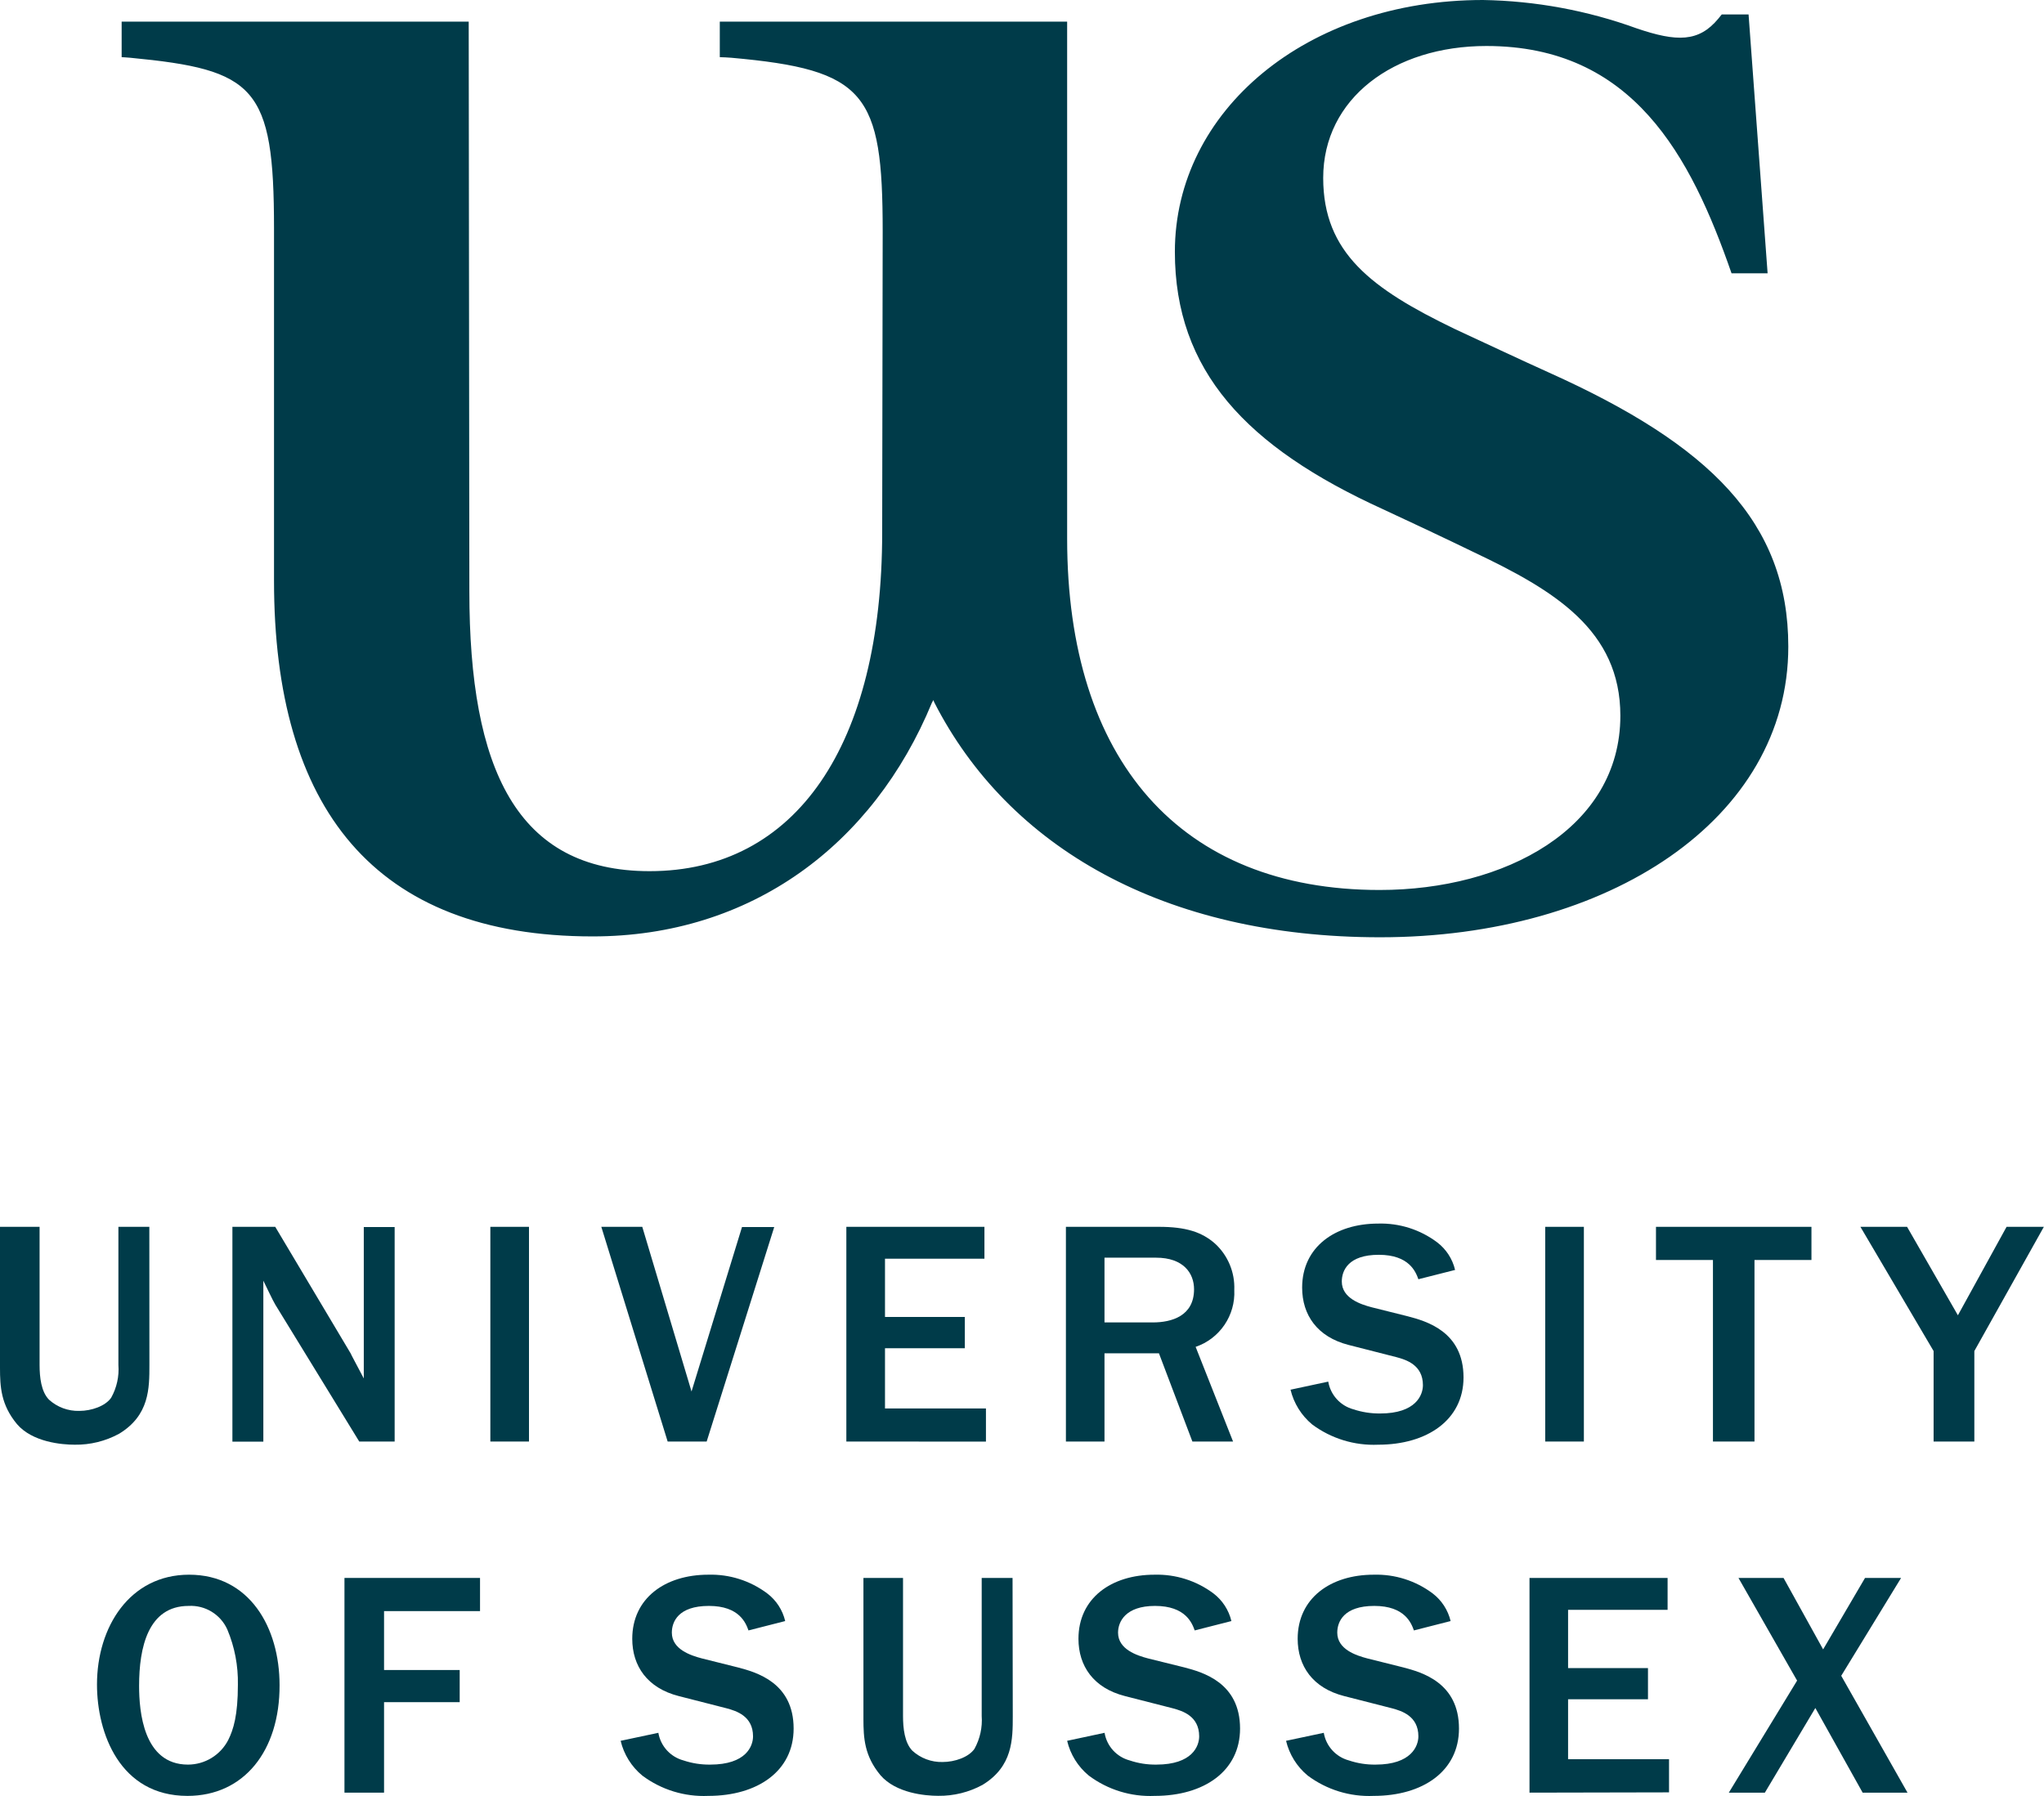
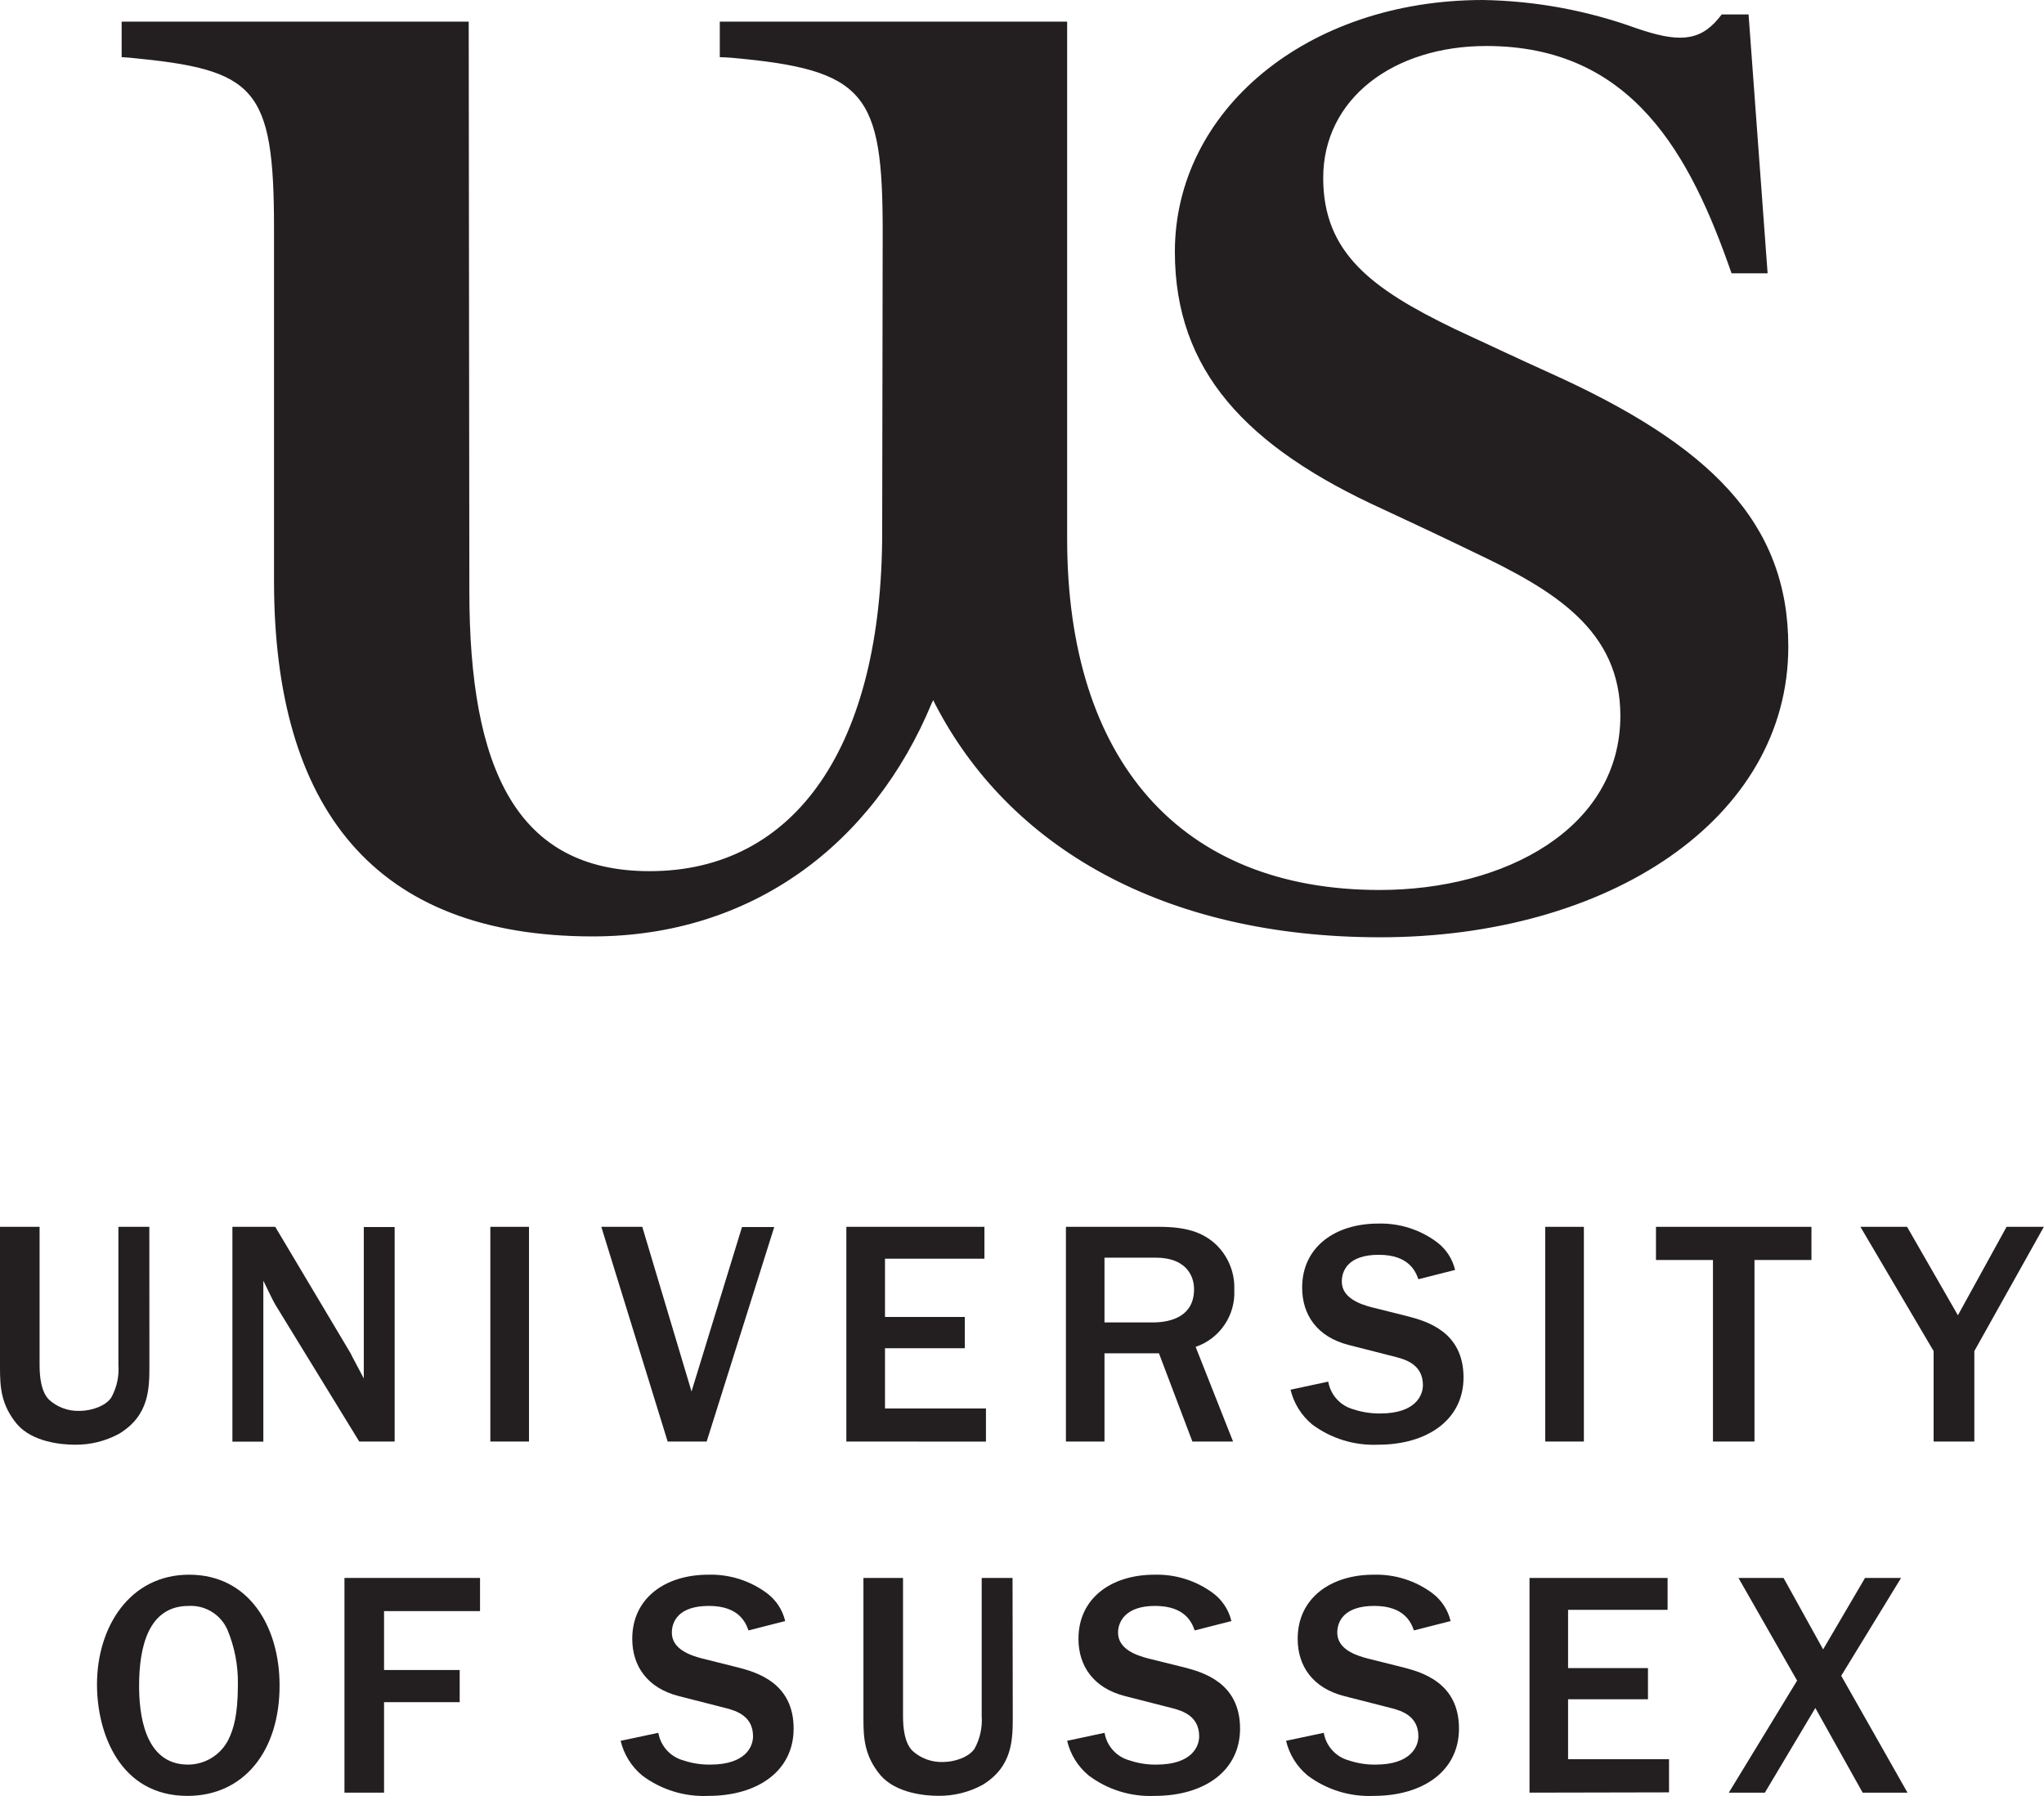
<svg xmlns="http://www.w3.org/2000/svg" id="Layer_1" data-name="Layer 1" viewBox="0 0 283.46 249.09">
  <defs>
-     <style>.cls-1{fill:#003b49;}</style>
+     <style>.cls-1{fill:#231f20;}</style>
  </defs>
  <path class="cls-1" d="M20.72,189.31c0,3.26,0,7-4.2,9.55a12.51,12.51,0,0,1-6.16,1.52c-1.79,0-5.85-.35-8-2.85C.13,194.85,0,192.35,0,189.71V170.16H5.49v19.15c0,1.74.22,3.71,1.3,4.82A6,6,0,0,0,11,195.69c1.7,0,3.62-.67,4.42-1.83a8.08,8.08,0,0,0,1-4.55V170.16h4.29Z" />
  <path class="cls-1" d="M54.73,199.94H49.82l-11.65-19c-.31-.5-1.38-2.77-1.65-3.31v22.33H32.23V170.16h5.94L48.62,187.7c.09.23.8,1.52,1.83,3.49v-21h4.28Z" />
  <path class="cls-1" d="M68,199.94V170.16h5.36v29.78Z" />
  <path class="cls-1" d="M92.59,199.94l-9.2-29.78h5.68L95.9,193l7-22.81h4.47L98,199.94Z" />
  <path class="cls-1" d="M117.37,199.94V170.16h19.15v4.42H122.73v8.08H133.8V187H122.73v8.35h14v4.6Z" />
  <path class="cls-1" d="M165.36,199.94l-4.64-12.24h-7.55v12.24h-5.35V170.16h12.9c3.7,0,5.94.71,7.77,2.32a8.26,8.26,0,0,1,2.68,6.43,7.93,7.93,0,0,1-5.36,7.9L171,199.94Zm-12.19-16.52h6.7c2.63,0,5.72-.9,5.72-4.6,0-2.23-1.48-4.38-5.27-4.38h-7.15Z" />
  <path class="cls-1" d="M184.2,191.63a4.82,4.82,0,0,0,3.48,3.84,11.48,11.48,0,0,0,3.71.58c5,0,5.94-2.59,5.94-3.93,0-2.81-2.33-3.52-3.66-3.88l-6.66-1.7c-4.33-1.11-6.43-4.15-6.43-7.95,0-5.62,4.56-8.88,10.54-8.88a13,13,0,0,1,8.17,2.59,6.75,6.75,0,0,1,2.5,3.84l-5.09,1.29c-.36-1-1.25-3.39-5.49-3.39s-5.13,2.19-5.13,3.71c0,2.32,2.63,3.17,4.15,3.57l5,1.25c2.55.67,7.73,2.1,7.73,8.48,0,5.89-5.05,9.33-11.83,9.33a14.29,14.29,0,0,1-9.16-2.81,9,9,0,0,1-3-4.82Z" />
  <path class="cls-1" d="M214.29,199.94V170.16h5.36v29.78Z" />
  <path class="cls-1" d="M237.55,199.94V174.76h-7.9v-4.6h21.56v4.6h-7.9v25.18Z" />
  <path class="cls-1" d="M268.15,199.94V187.39L258,170.16h6.47l7.05,12.27,6.75-12.27h5.17l-9.64,17.23v12.55Z" />
  <path class="cls-1" d="M26,249.09c-9.38,0-12.55-8.71-12.55-15.45,0-8,4.56-15.23,12.77-15.23,8.4,0,12.55,7.33,12.55,15.32C38.8,242.83,33.84,249.09,26,249.09ZM31.52,226a5.55,5.55,0,0,0-5.36-3.26c-5.62,0-6.87,5.76-6.87,11.08,0,3.52.58,10.93,6.78,10.93a6.29,6.29,0,0,0,5.59-3.43c.71-1.43,1.33-3.4,1.33-7.64A18.82,18.82,0,0,0,31.52,226Z" />
  <path class="cls-1" d="M47.77,248.64V218.86h18.8v4.6H53.26v8.17H63.75v4.46H53.26v12.55Z" />
  <path class="cls-1" d="M91.3,240.34a4.8,4.8,0,0,0,3.48,3.83,11.21,11.21,0,0,0,3.71.58c5,0,5.94-2.58,5.94-3.92,0-2.82-2.33-3.53-3.67-3.89l-6.65-1.7c-4.33-1.11-6.43-4.15-6.43-7.94,0-5.63,4.56-8.89,10.54-8.89a13,13,0,0,1,8.17,2.59,6.75,6.75,0,0,1,2.5,3.84l-5.09,1.3c-.36-1-1.25-3.4-5.49-3.4s-5.14,2.19-5.14,3.71c0,2.32,2.64,3.17,4.16,3.57l5,1.25c2.55.67,7.73,2.1,7.73,8.48,0,5.9-5,9.34-11.84,9.34a14.23,14.23,0,0,1-9.15-2.82,8.94,8.94,0,0,1-3-4.82Z" />
  <path class="cls-1" d="M140.45,238c0,3.26,0,7-4.19,9.56a12.53,12.53,0,0,1-6.16,1.52c-1.79,0-5.85-.36-8-2.86-2.23-2.68-2.36-5.18-2.36-7.81V218.86h5.49V238c0,1.74.22,3.71,1.29,4.82a6,6,0,0,0,4.2,1.57c1.7,0,3.62-.67,4.42-1.83a8.19,8.19,0,0,0,1-4.56V218.86h4.28Z" />
  <path class="cls-1" d="M153.18,240.34a4.78,4.78,0,0,0,3.48,3.83,11.12,11.12,0,0,0,3.7.58c5,0,5.94-2.58,5.94-3.92,0-2.82-2.32-3.53-3.66-3.89l-6.65-1.7c-4.33-1.11-6.43-4.15-6.43-7.94,0-5.63,4.55-8.89,10.54-8.89a13.06,13.06,0,0,1,8.17,2.59,6.8,6.8,0,0,1,2.5,3.84l-5.09,1.3c-.36-1-1.25-3.4-5.5-3.4-4.1,0-5.13,2.19-5.13,3.71,0,2.32,2.63,3.17,4.15,3.57l5.05,1.25c2.54.67,7.72,2.1,7.72,8.48,0,5.9-5,9.34-11.83,9.34a14.21,14.21,0,0,1-9.15-2.82,8.88,8.88,0,0,1-3-4.82Z" />
  <path class="cls-1" d="M183.58,240.34a4.8,4.8,0,0,0,3.48,3.83,11.14,11.14,0,0,0,3.71.58c4.95,0,5.93-2.58,5.93-3.92,0-2.82-2.32-3.53-3.66-3.89l-6.65-1.7c-4.33-1.11-6.43-4.15-6.43-7.94,0-5.63,4.56-8.89,10.54-8.89a13,13,0,0,1,8.17,2.59,6.8,6.8,0,0,1,2.5,3.84l-5.09,1.3c-.36-1-1.25-3.4-5.49-3.4s-5.14,2.19-5.14,3.71c0,2.32,2.64,3.17,4.16,3.57l5,1.25c2.55.67,7.72,2.1,7.72,8.48,0,5.9-5,9.34-11.83,9.34a14.23,14.23,0,0,1-9.15-2.82,8.94,8.94,0,0,1-3-4.82Z" />
  <path class="cls-1" d="M212.11,248.64V218.86h19.15v4.42h-13.8v8.08h11.08v4.33H217.46V244h14v4.6Z" />
  <path class="cls-1" d="M258.31,248.64l-6.56-11.74-7,11.74h-5l9.47-15.54-8.13-14.24h6.25l5.49,9.91,5.81-9.91h5l-8.3,13.57,9.19,16.21Z" />
  <path class="cls-1" d="M38,80.54c0,31.5,13.87,49.34,44.19,49.34,21.9,0,38.89-12.65,47.05-32.42.13-.22.2-.36.2-.36s.07.2.13.33C139.83,117.5,161.4,130,191.4,130c31.65,0,56.6-16.37,56.6-40.32,0-17.3-10.95-28-33.18-38-3.32-1.49-10-4.62-13.14-6.08C190.2,40.05,183.5,35.06,183.5,24.68c0-11,9.75-18.3,22.63-18.3,20.3,0,28.33,15.21,34,31.53h5L242.49,2h-3.71s-.2.22-.47.57c-2.72,3.29-5.77,3.26-11.35,1.36A65.63,65.63,0,0,0,205.66,0c-24.49,0-42.73,15.37-42.73,34.92,0,16.48,9.88,27.07,28.86,35.71,2.66,1.22,9.23,4.32,12.68,6,11.08,5.26,20.24,10.78,20.24,22.64,0,15.67-16.06,24.17-33.38,24.17-27.67,0-43.34-18-43.34-48.74V3H99.82V7.93c.53,0,1.06.05,1.59.08,18.65,1.66,21,4.89,21,24.09l-.07,41.73c0,29.6-12,47-32.25,47-18.45,0-25-14.17-25-38.81L65,3H16.87V7.93c.26,0,.73.05,1.19.08C35.38,9.67,38,12,38,31.69Z" />
</svg>
